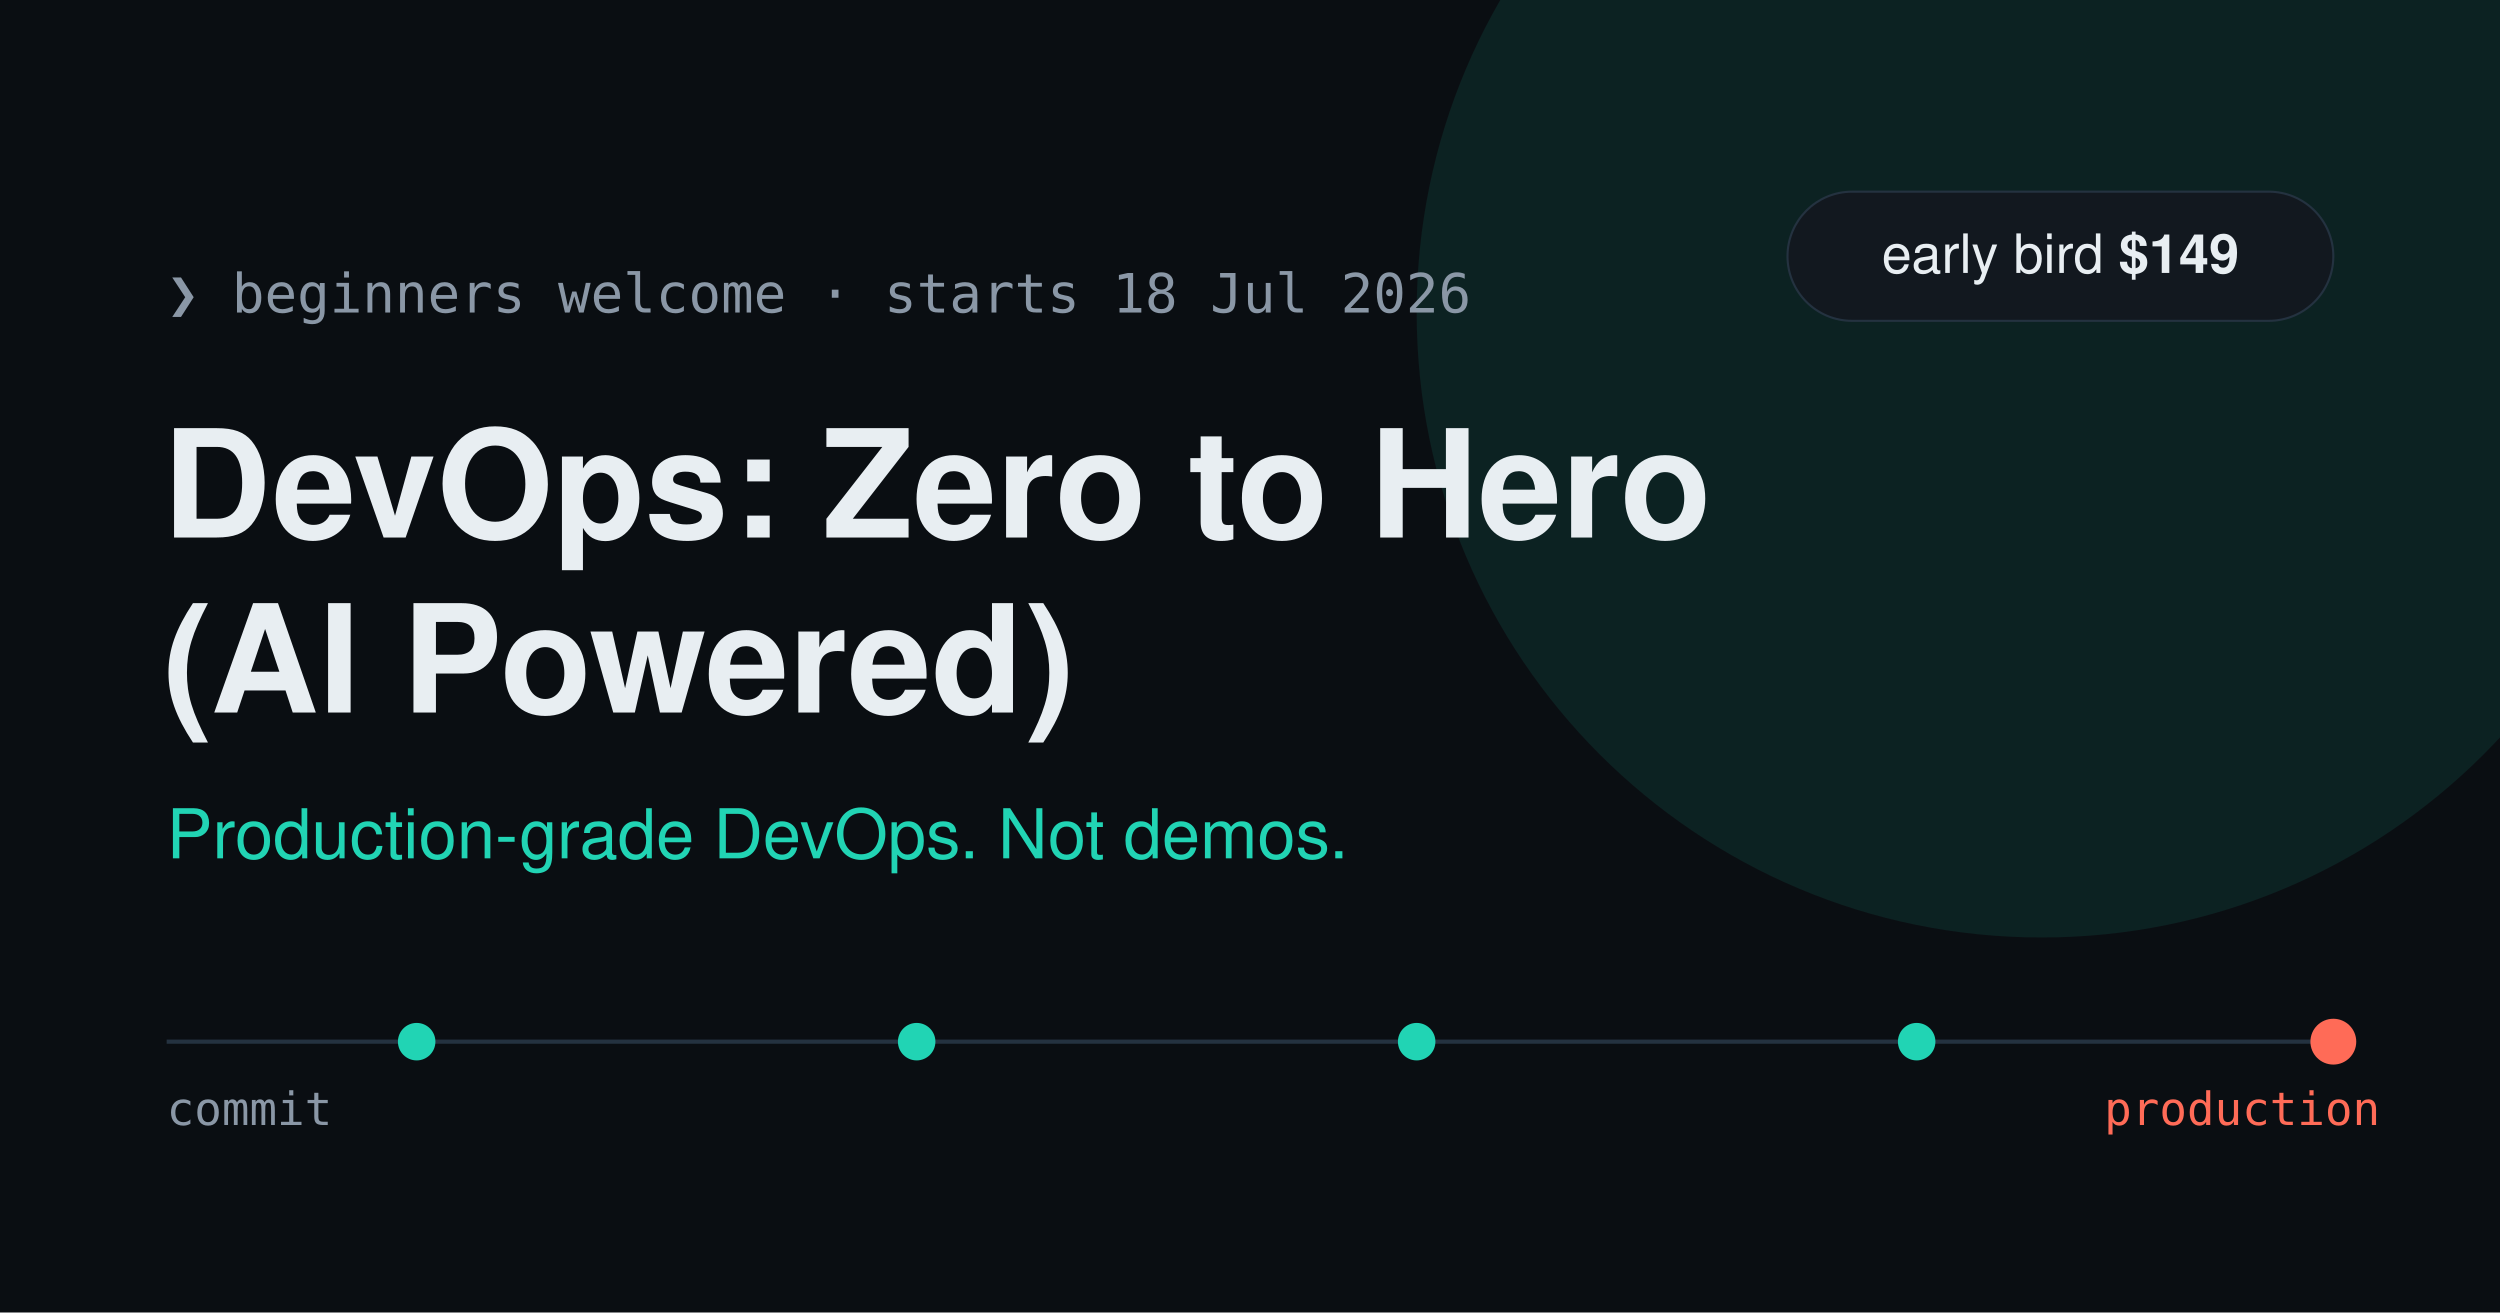
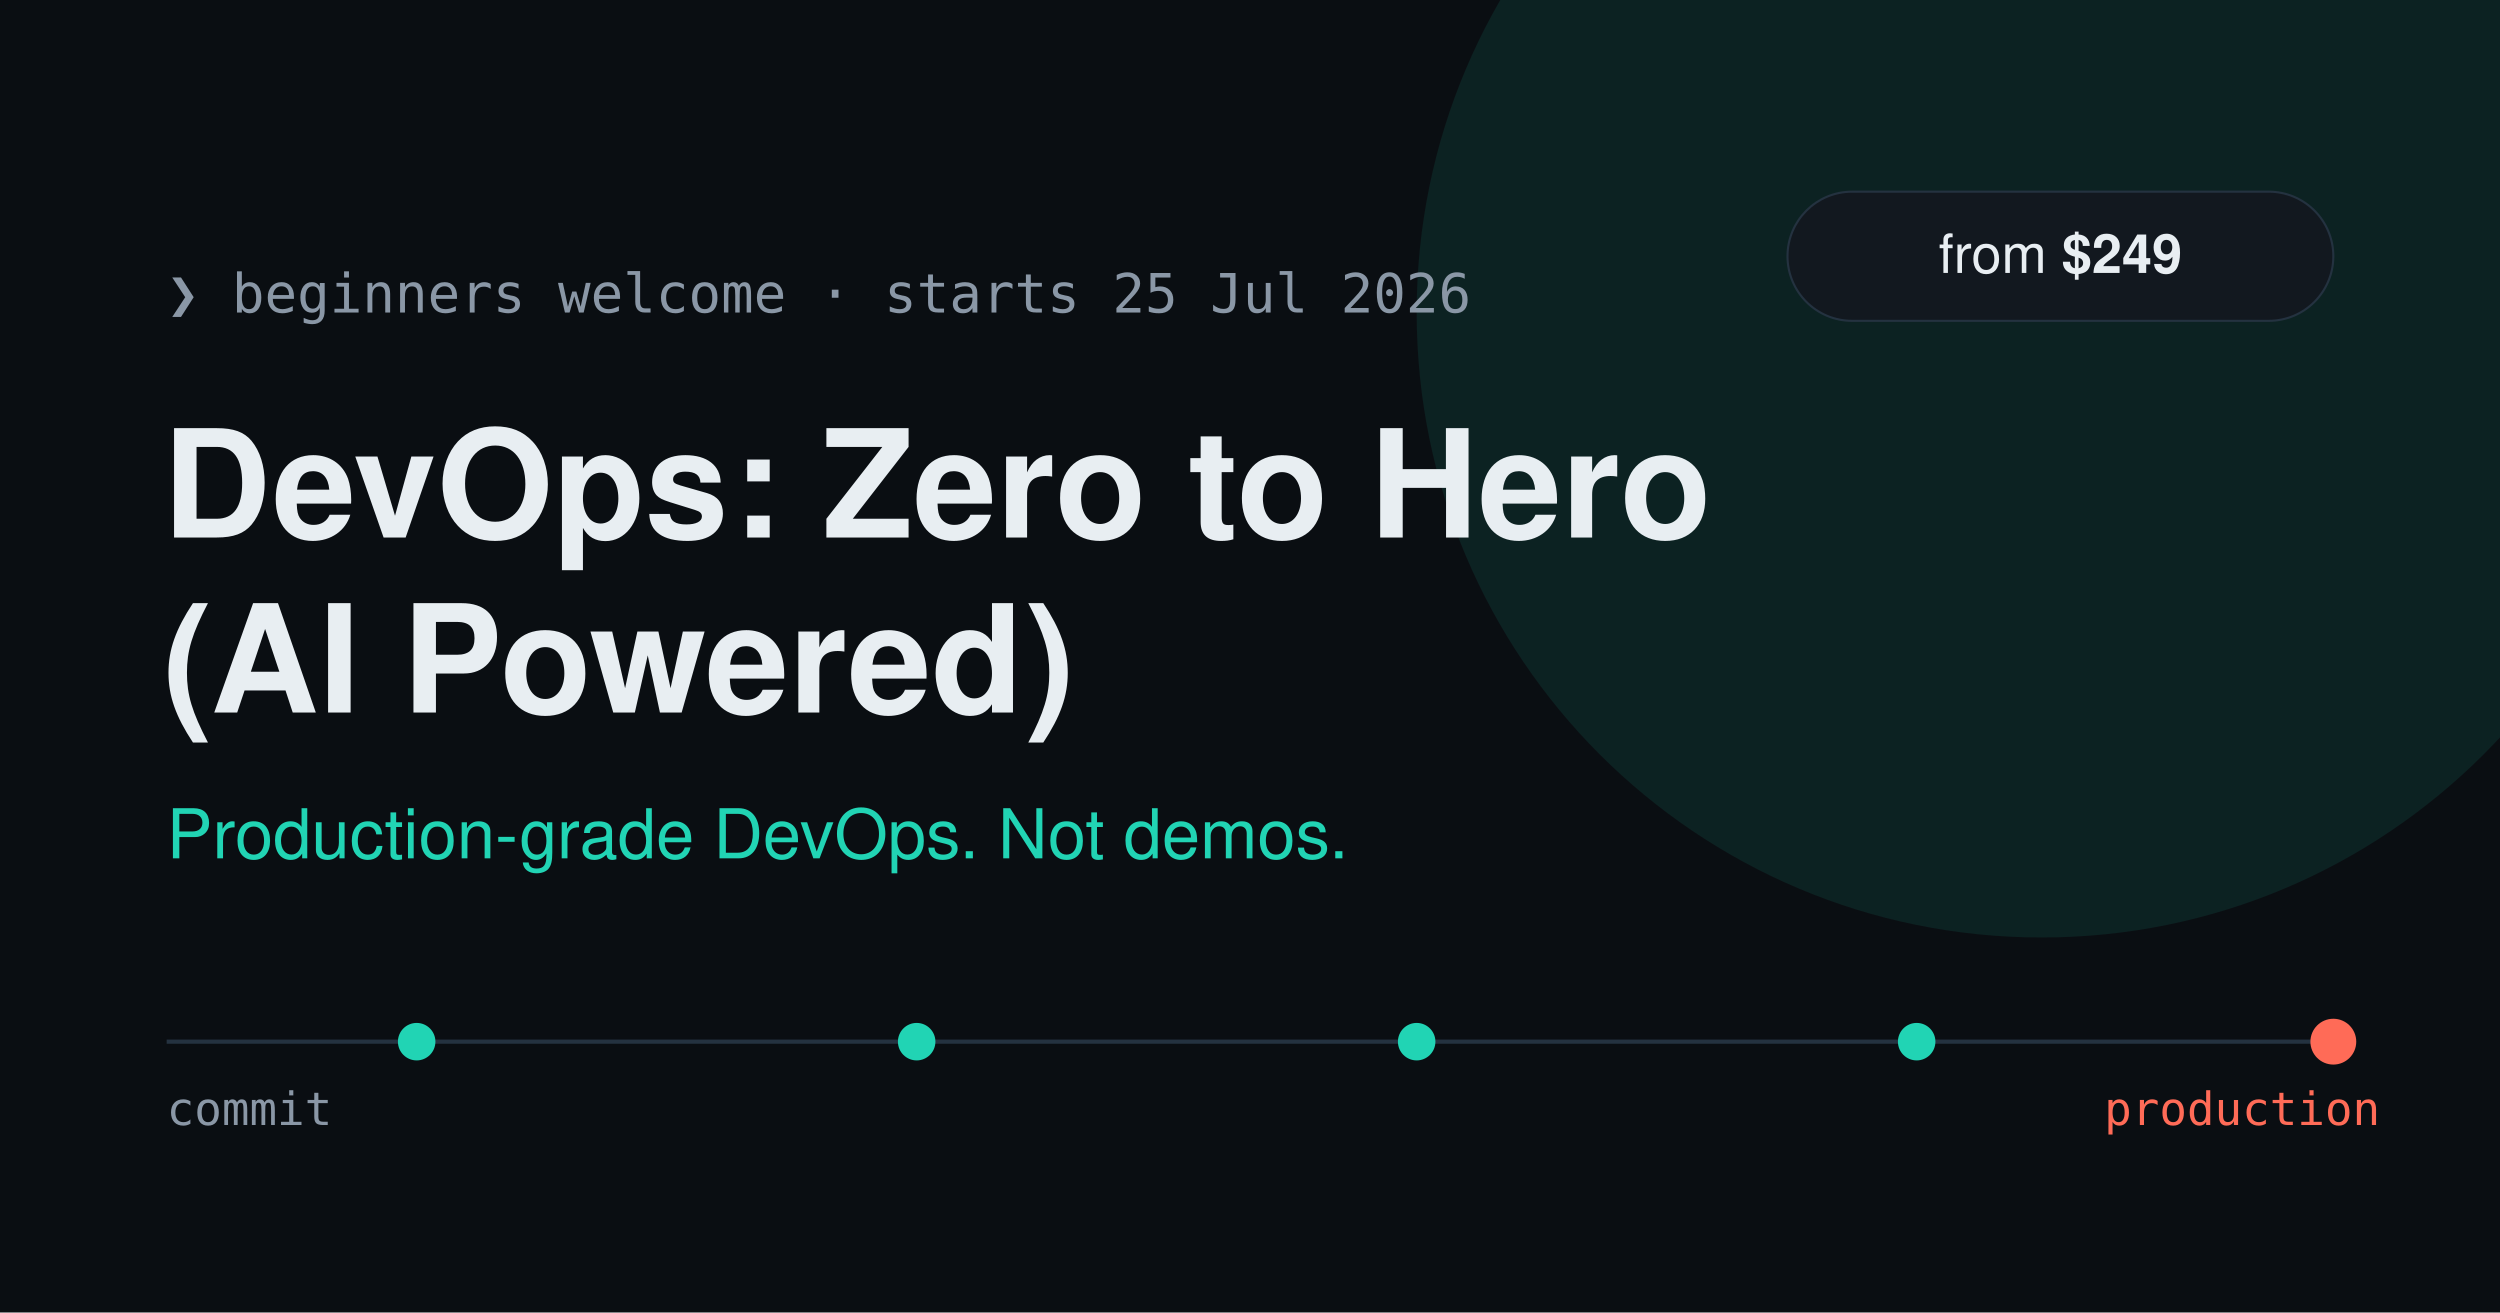
<svg xmlns="http://www.w3.org/2000/svg" width="1200" height="630" viewBox="0 0 1200 630" font-family="'Helvetica Neue', Helvetica, Arial, sans-serif">
  <rect width="1200" height="630" fill="#0A0E12" />
  <circle cx="980" cy="150" r="300" fill="#21D4B4" opacity="0.10" />
-   <text x="80" y="150" fill="#8A97A6" font-size="26" font-family="'SF Mono','Menlo',monospace">❯ beginners welcome · starts 18 Jul 2026</text>
+   <text x="80" y="150" fill="#8A97A6" font-size="26" font-family="'SF Mono','Menlo',monospace">❯ beginners welcome · starts 25 Jul 2026</text>
  <rect x="858" y="92" width="262" height="62" rx="31" fill="#12181F" stroke="#243240" />
-   <text x="989" y="131" fill="#E8EEF2" font-size="26" text-anchor="middle">early bird <tspan font-weight="700">$149</tspan>
+   <text x="989" y="131" fill="#E8EEF2" font-size="26" text-anchor="middle">from <tspan font-weight="700">$249</tspan>
  </text>
  <text x="78" y="258" fill="#E8EEF2" font-size="72" font-weight="700">DevOps: Zero to Hero</text>
  <text x="78" y="342" fill="#E8EEF2" font-size="72" font-weight="700">(AI Powered)</text>
  <text x="80" y="412" fill="#21D4B4" font-size="33" font-weight="500">Production-grade DevOps. Not demos.</text>
  <line x1="80" y1="500" x2="1120" y2="500" stroke="#243240" stroke-width="2" />
  <circle cx="200" cy="500" r="9" fill="#21D4B4" />
  <circle cx="440" cy="500" r="9" fill="#21D4B4" />
  <circle cx="680" cy="500" r="9" fill="#21D4B4" />
  <circle cx="920" cy="500" r="9" fill="#21D4B4" />
  <circle cx="1120" cy="500" r="11" fill="#FF6B57" />
  <text x="80" y="540" fill="#8A97A6" font-size="22" font-family="'SF Mono','Menlo',monospace">commit</text>
  <text x="1010" y="540" fill="#FF6B57" font-size="22" font-family="'SF Mono','Menlo',monospace">production</text>
</svg>
